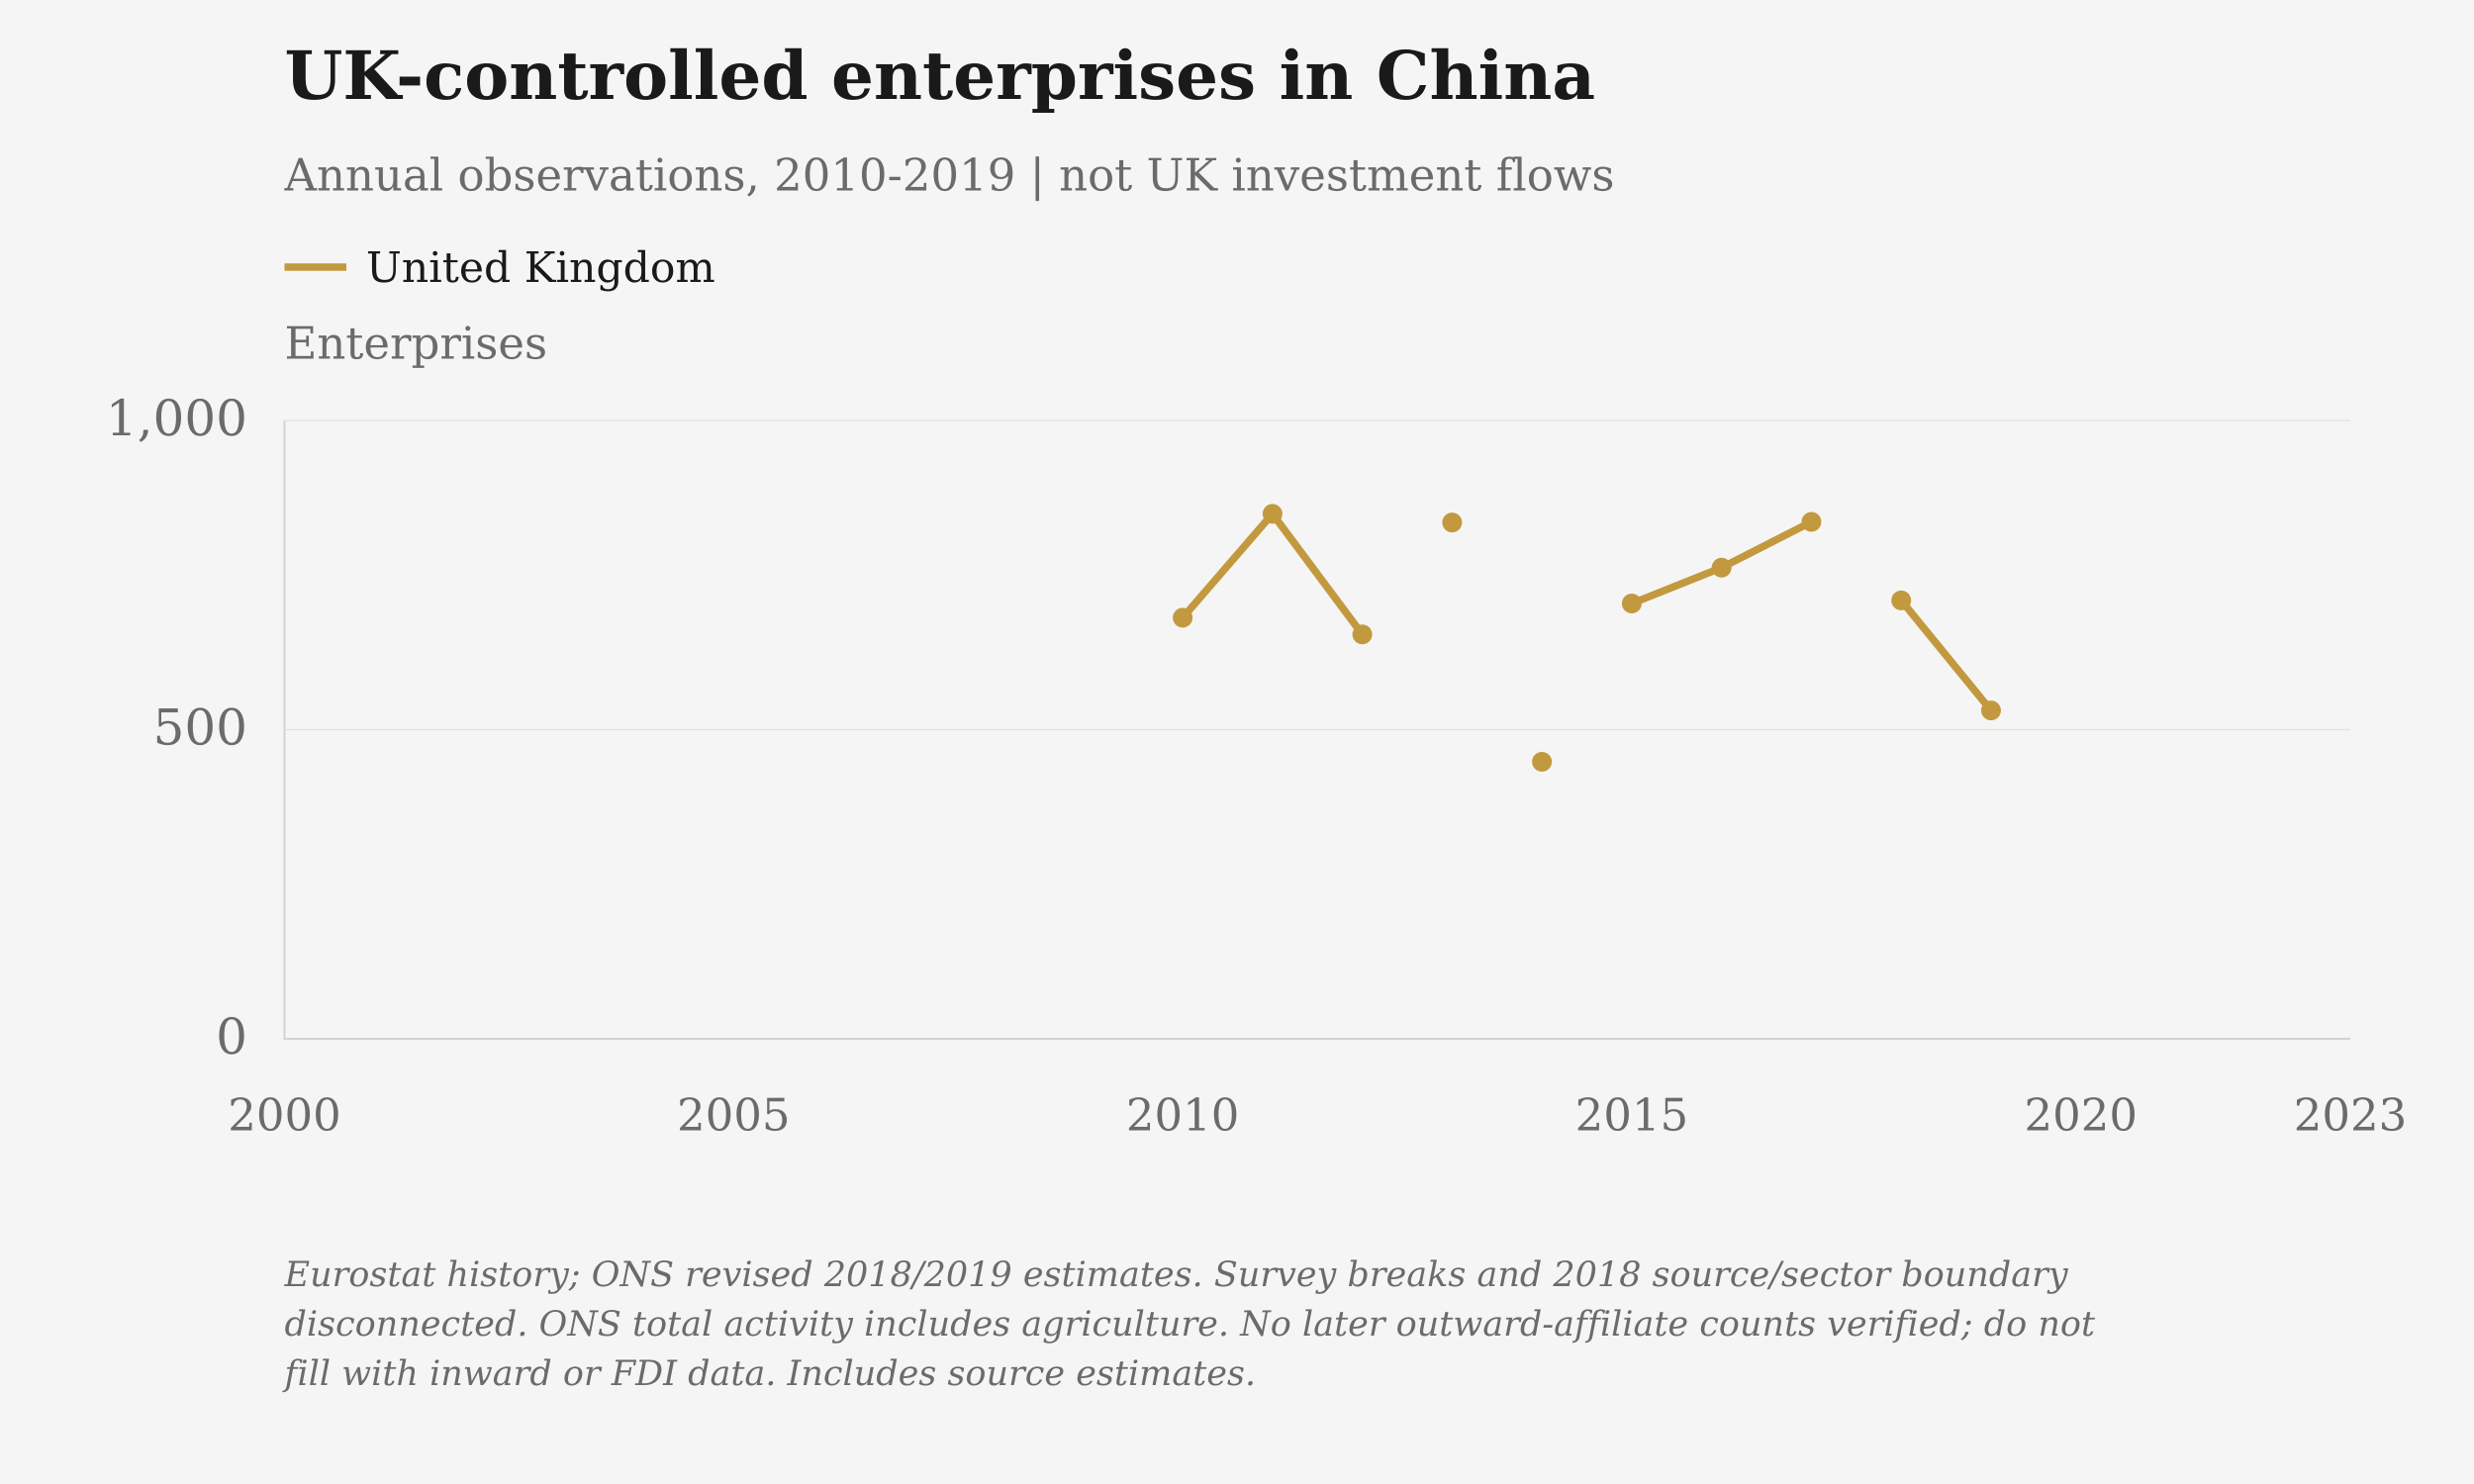
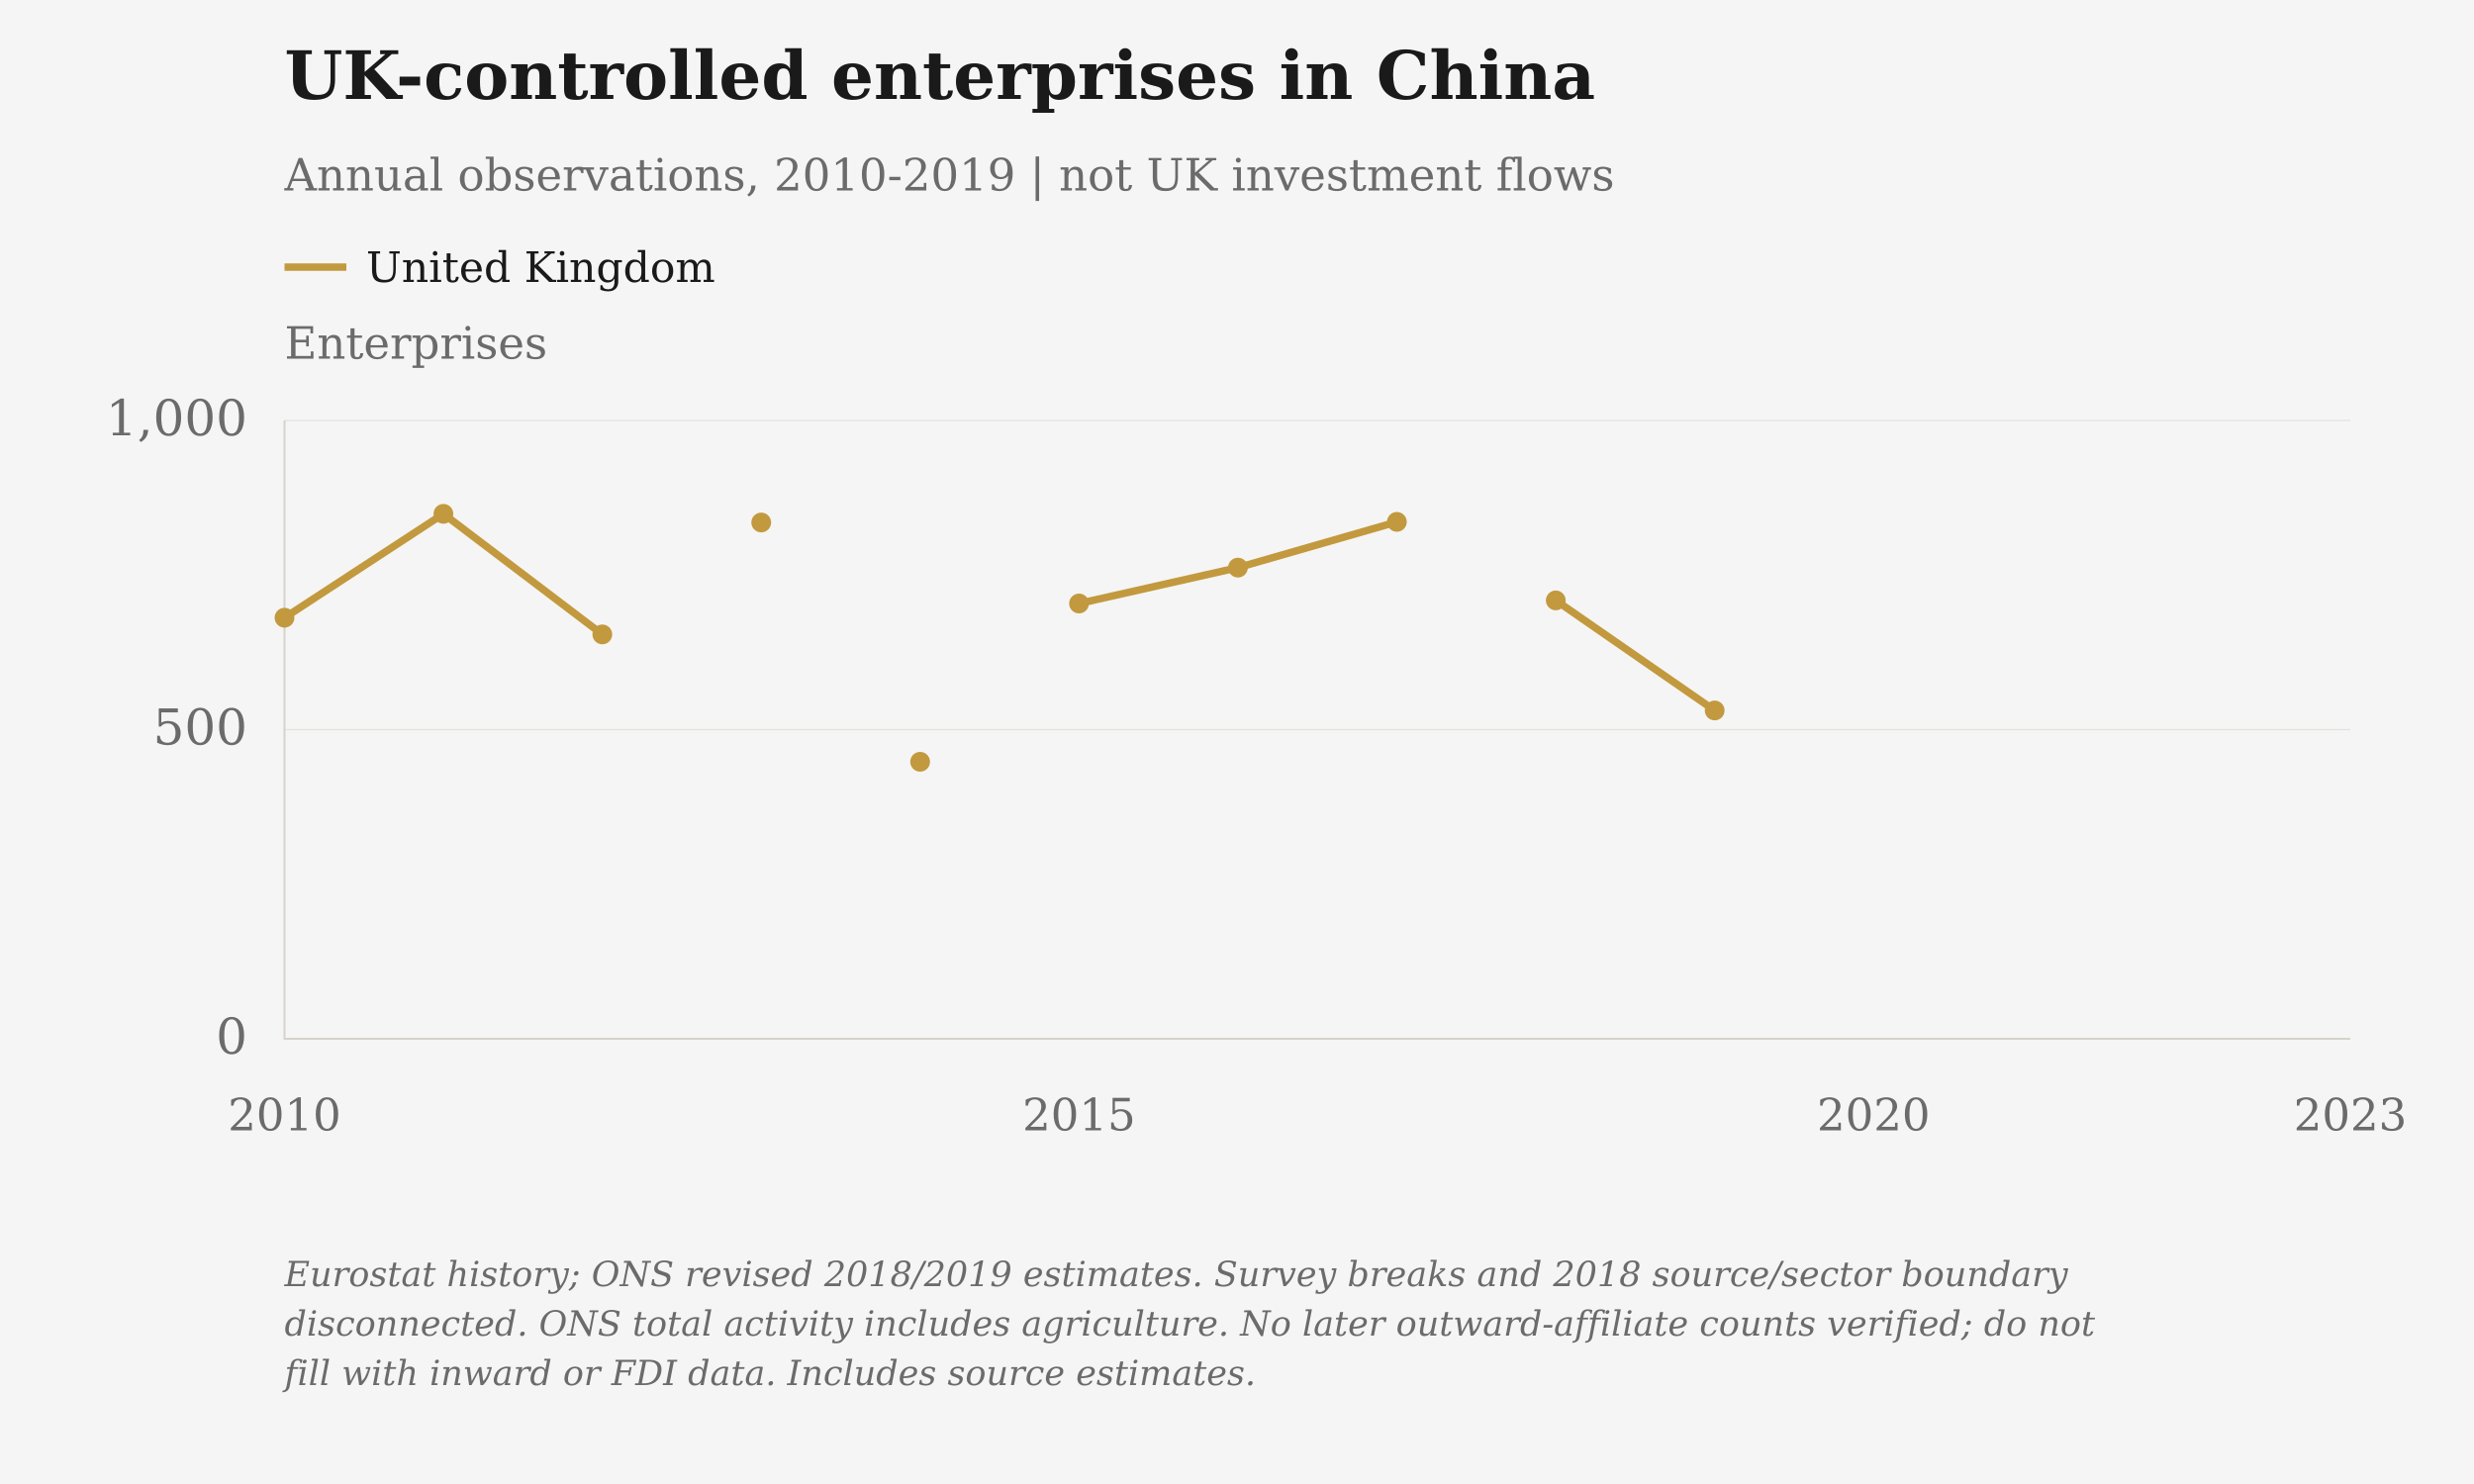
<svg xmlns="http://www.w3.org/2000/svg" viewBox="0 0 1000 600" role="img" aria-label="UK-controlled enterprises in China">
  <rect class="chart-background" width="1000" height="600" fill="#F5F5F5" />
  <g font-family="DejaVu Serif, Georgia, 'Times New Roman', serif" font-size="20" fill="#6B6B6B">
    <text x="115" y="40" font-size="27" font-weight="bold" fill="#1A1A1A">UK-controlled enterprises in China</text>
    <text x="115" y="77" font-size="18">Annual observations, 2010-2019 | not UK investment flows</text>
    <text class="axis-unit" x="115" y="145" font-size="18">Enterprises</text>
    <path d="M115 108h25" stroke="#C2993E" stroke-width="3" />
    <text class="legend-label" x="148" y="114" font-size="17" fill="#1A1A1A">United Kingdom</text>
    <path d="M115 420.00H950" stroke="#D6D3CC" stroke-opacity=".6" stroke-width=".5" />
    <text x="100" y="426.00" text-anchor="end">0</text>
    <path d="M115 295.00H950" stroke="#D6D3CC" stroke-opacity=".6" stroke-width=".5" />
    <text x="100" y="301.00" text-anchor="end">500</text>
    <path d="M115 170.00H950" stroke="#D6D3CC" stroke-opacity=".6" stroke-width=".5" />
    <text x="100" y="176.00" text-anchor="end">1,000</text>
    <path d="M115 170V420H950" stroke="#D6D3CC" stroke-width=".8" fill="none" />
-     <text class="year-tick" x="115.00" y="457" text-anchor="middle" font-size="18">2000</text>
-     <text class="year-tick" x="296.52" y="457" text-anchor="middle" font-size="18">2005</text>
-     <text class="year-tick" x="478.04" y="457" text-anchor="middle" font-size="18">2010</text>
-     <text class="year-tick" x="659.57" y="457" text-anchor="middle" font-size="18">2015</text>
-     <text class="year-tick" x="841.09" y="457" text-anchor="middle" font-size="18">2020</text>
+     <text class="year-tick" x="115.00" y="457" text-anchor="middle" font-size="18">2010</text>
+     <text class="year-tick" x="436.15" y="457" text-anchor="middle" font-size="18">2015</text>
+     <text class="year-tick" x="757.31" y="457" text-anchor="middle" font-size="18">2020</text>
    <text class="year-tick" x="950.00" y="457" text-anchor="middle" font-size="18">2023</text>
-     <path class="data-line" data-series-id="eurostat_uk:china" d="M478.04,249.75 L514.35,207.75 L550.65,256.50 M586.96,211.25 M623.26,308.00 M659.57,244.00 L695.87,229.50 L732.17,211.00 M768.48,242.75 L804.78,287.25" stroke="#C2993E" stroke-width="3" fill="none" />
-     <circle class="business-point" data-series-id="eurostat_uk:china" data-year="2010" data-value="681" cx="478.04" cy="249.75" r="4" fill="#C2993E" />
-     <circle class="business-point" data-series-id="eurostat_uk:china" data-year="2011" data-value="849" cx="514.35" cy="207.75" r="4" fill="#C2993E" />
-     <circle class="business-point" data-series-id="eurostat_uk:china" data-year="2012" data-value="654" cx="550.65" cy="256.50" r="4" fill="#C2993E" />
-     <circle class="business-point" data-series-id="eurostat_uk:china" data-year="2013" data-value="835" cx="586.96" cy="211.25" r="4" fill="#C2993E" />
-     <circle class="business-point" data-series-id="eurostat_uk:china" data-year="2014" data-value="448" cx="623.26" cy="308.00" r="4" fill="#C2993E" />
-     <circle class="business-point" data-series-id="eurostat_uk:china" data-year="2015" data-value="704" cx="659.57" cy="244.00" r="4" fill="#C2993E" />
-     <circle class="business-point" data-series-id="eurostat_uk:china" data-year="2016" data-value="762" cx="695.87" cy="229.50" r="4" fill="#C2993E" />
-     <circle class="business-point" data-series-id="eurostat_uk:china" data-year="2017" data-value="836" cx="732.17" cy="211.00" r="4" fill="#C2993E" />
-     <circle class="business-point" data-series-id="eurostat_uk:china" data-year="2018" data-value="709" cx="768.48" cy="242.75" r="4" fill="#C2993E" />
-     <circle class="business-point" data-series-id="eurostat_uk:china" data-year="2019" data-value="531" cx="804.78" cy="287.25" r="4" fill="#C2993E" />
+     <path class="data-line" data-series-id="eurostat_uk:china" d="M115.00,249.75 L179.23,207.75 L243.46,256.50 M307.69,211.25 M371.92,308.00 M436.15,244.00 L500.38,229.50 L564.62,211.00 M628.85,242.75 L693.08,287.25" stroke="#C2993E" stroke-width="3" fill="none" />
+     <circle class="business-point" data-series-id="eurostat_uk:china" data-year="2010" data-value="681" cx="115.00" cy="249.75" r="4" fill="#C2993E" />
+     <circle class="business-point" data-series-id="eurostat_uk:china" data-year="2011" data-value="849" cx="179.23" cy="207.75" r="4" fill="#C2993E" />
+     <circle class="business-point" data-series-id="eurostat_uk:china" data-year="2012" data-value="654" cx="243.46" cy="256.50" r="4" fill="#C2993E" />
+     <circle class="business-point" data-series-id="eurostat_uk:china" data-year="2013" data-value="835" cx="307.69" cy="211.25" r="4" fill="#C2993E" />
+     <circle class="business-point" data-series-id="eurostat_uk:china" data-year="2014" data-value="448" cx="371.92" cy="308.00" r="4" fill="#C2993E" />
+     <circle class="business-point" data-series-id="eurostat_uk:china" data-year="2015" data-value="704" cx="436.15" cy="244.00" r="4" fill="#C2993E" />
+     <circle class="business-point" data-series-id="eurostat_uk:china" data-year="2016" data-value="762" cx="500.38" cy="229.50" r="4" fill="#C2993E" />
+     <circle class="business-point" data-series-id="eurostat_uk:china" data-year="2017" data-value="836" cx="564.62" cy="211.00" r="4" fill="#C2993E" />
+     <circle class="business-point" data-series-id="eurostat_uk:china" data-year="2018" data-value="709" cx="628.85" cy="242.75" r="4" fill="#C2993E" />
+     <circle class="business-point" data-series-id="eurostat_uk:china" data-year="2019" data-value="531" cx="693.08" cy="287.25" r="4" fill="#C2993E" />
    <text class="figure-source" x="115" y="520" font-size="14" font-style="italic">Eurostat history; ONS revised 2018/2019 estimates. Survey breaks and 2018 source/sector boundary</text>
    <text class="figure-source" x="115" y="540" font-size="14" font-style="italic">disconnected. ONS total activity includes agriculture. No later outward-affiliate counts verified; do not</text>
    <text class="figure-source" x="115" y="560" font-size="14" font-style="italic">fill with inward or FDI data. Includes source estimates.</text>
  </g>
</svg>
